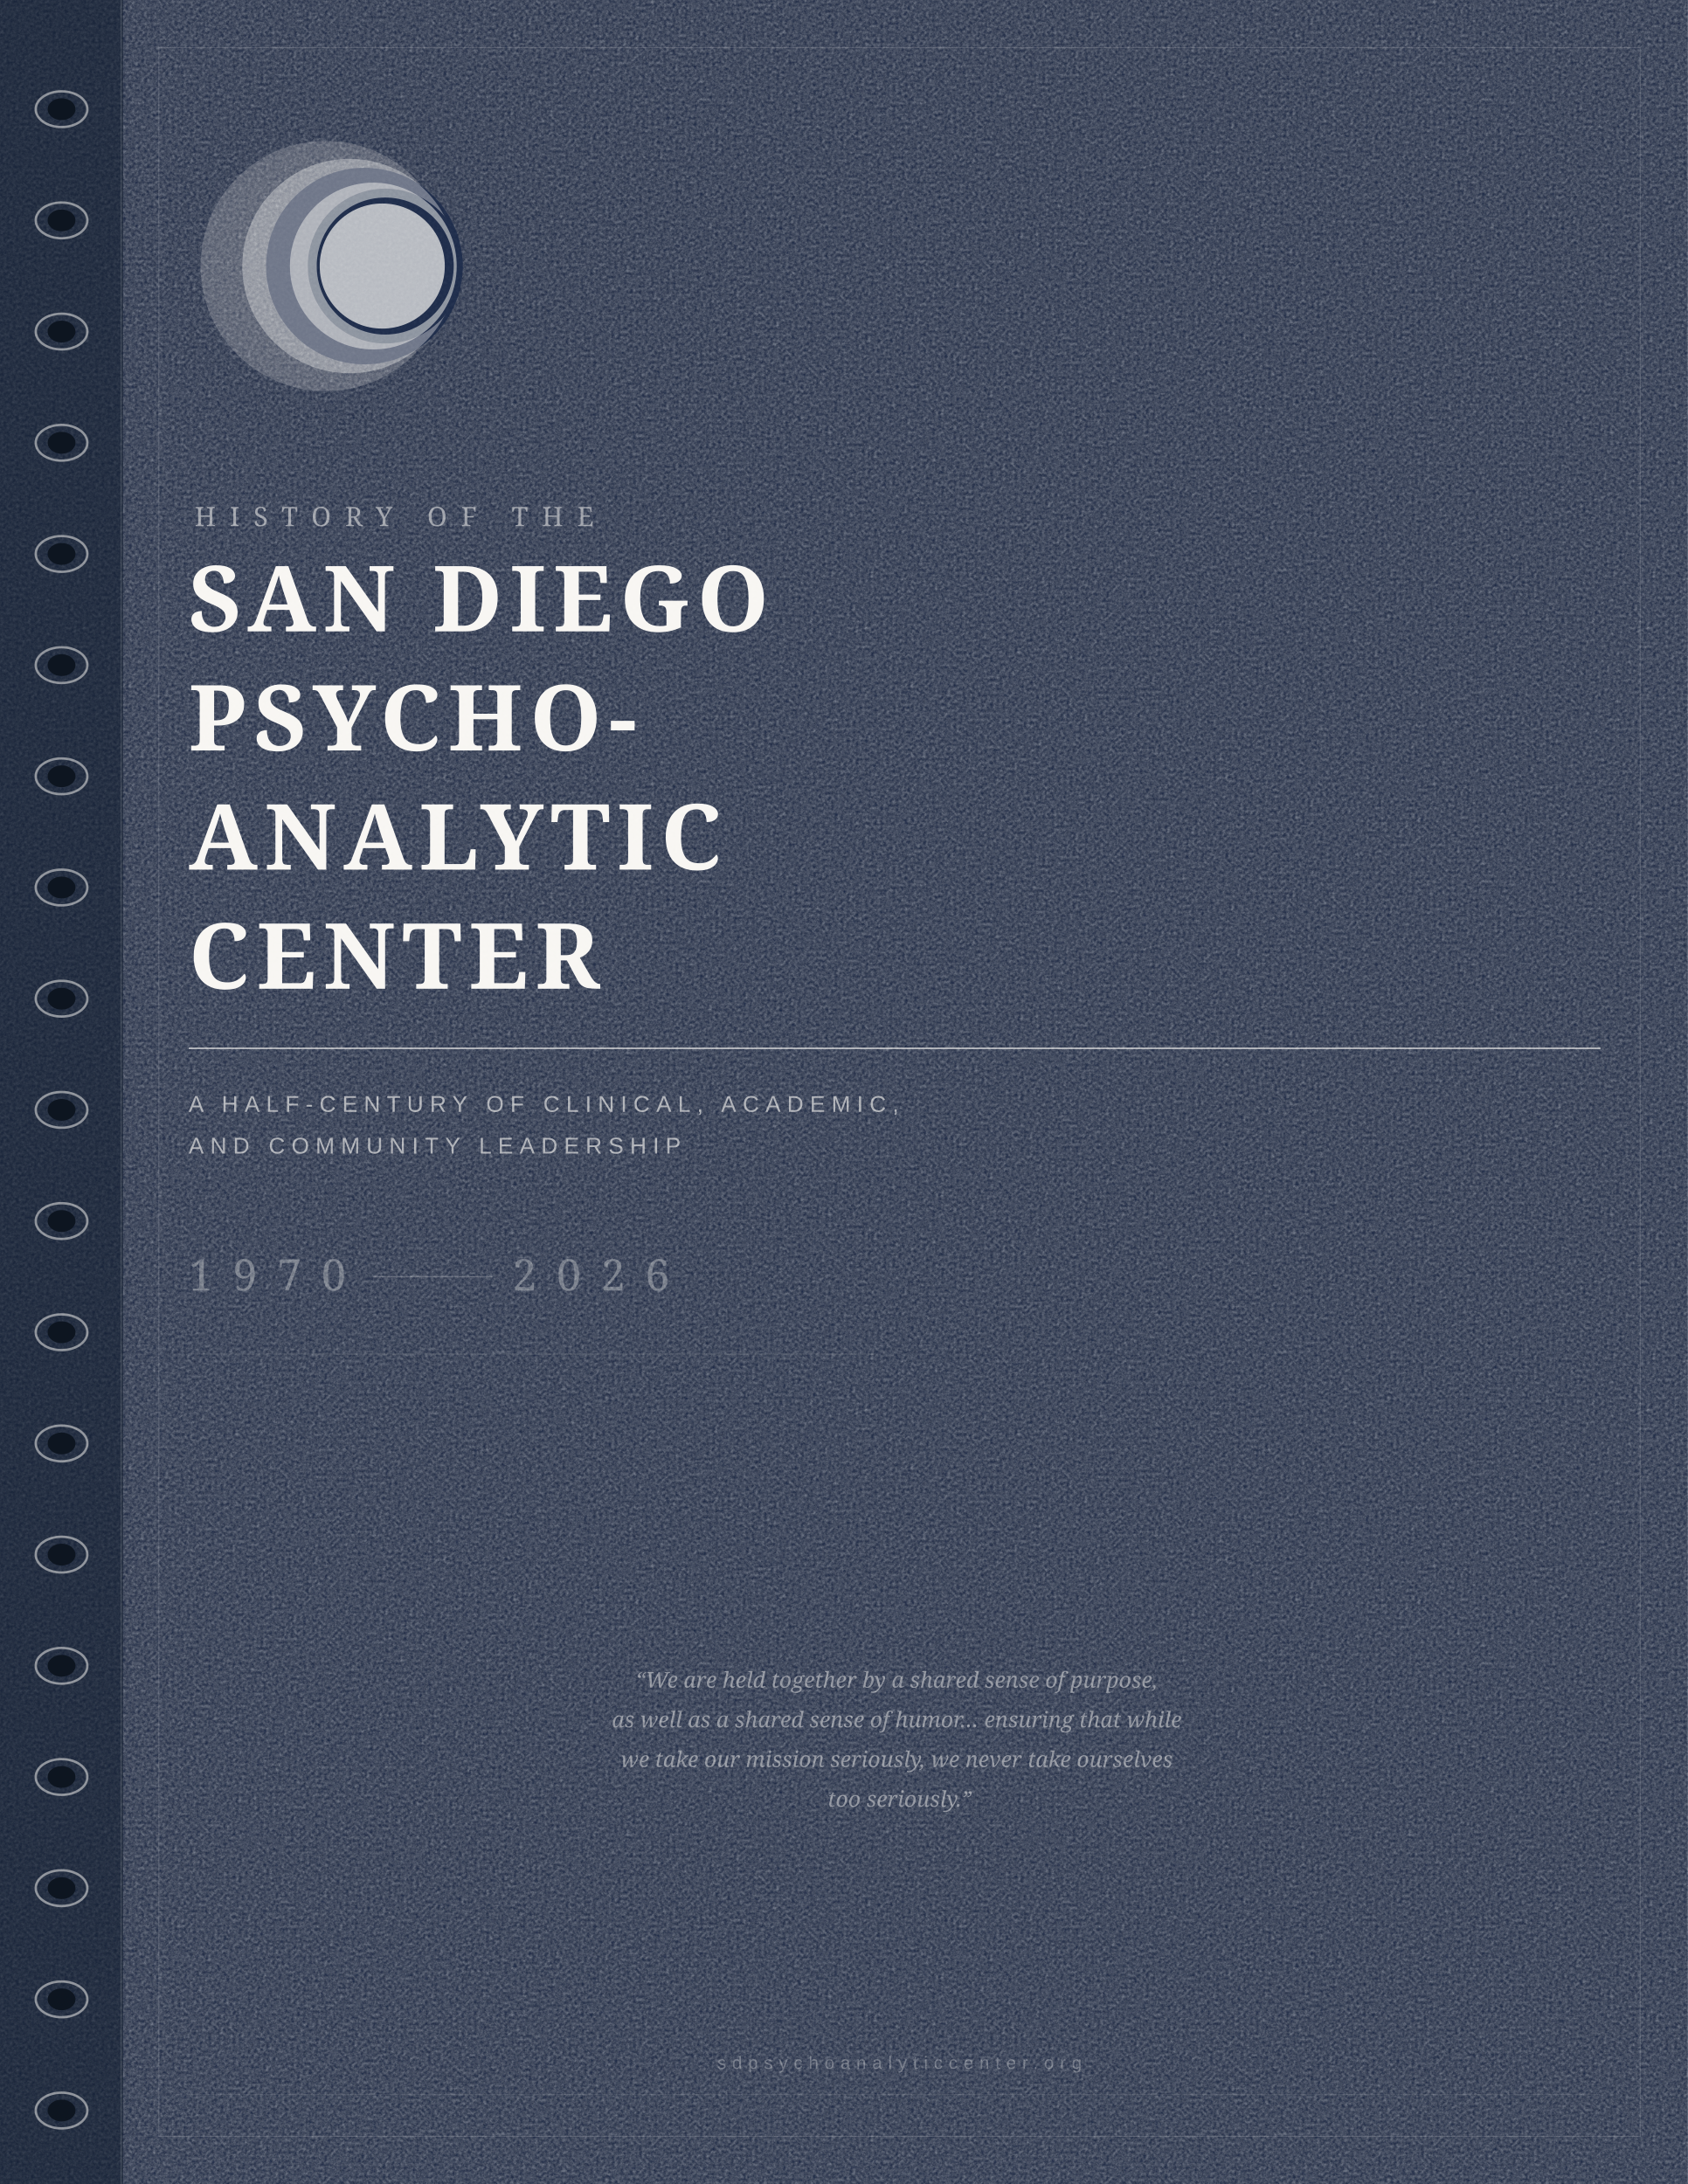
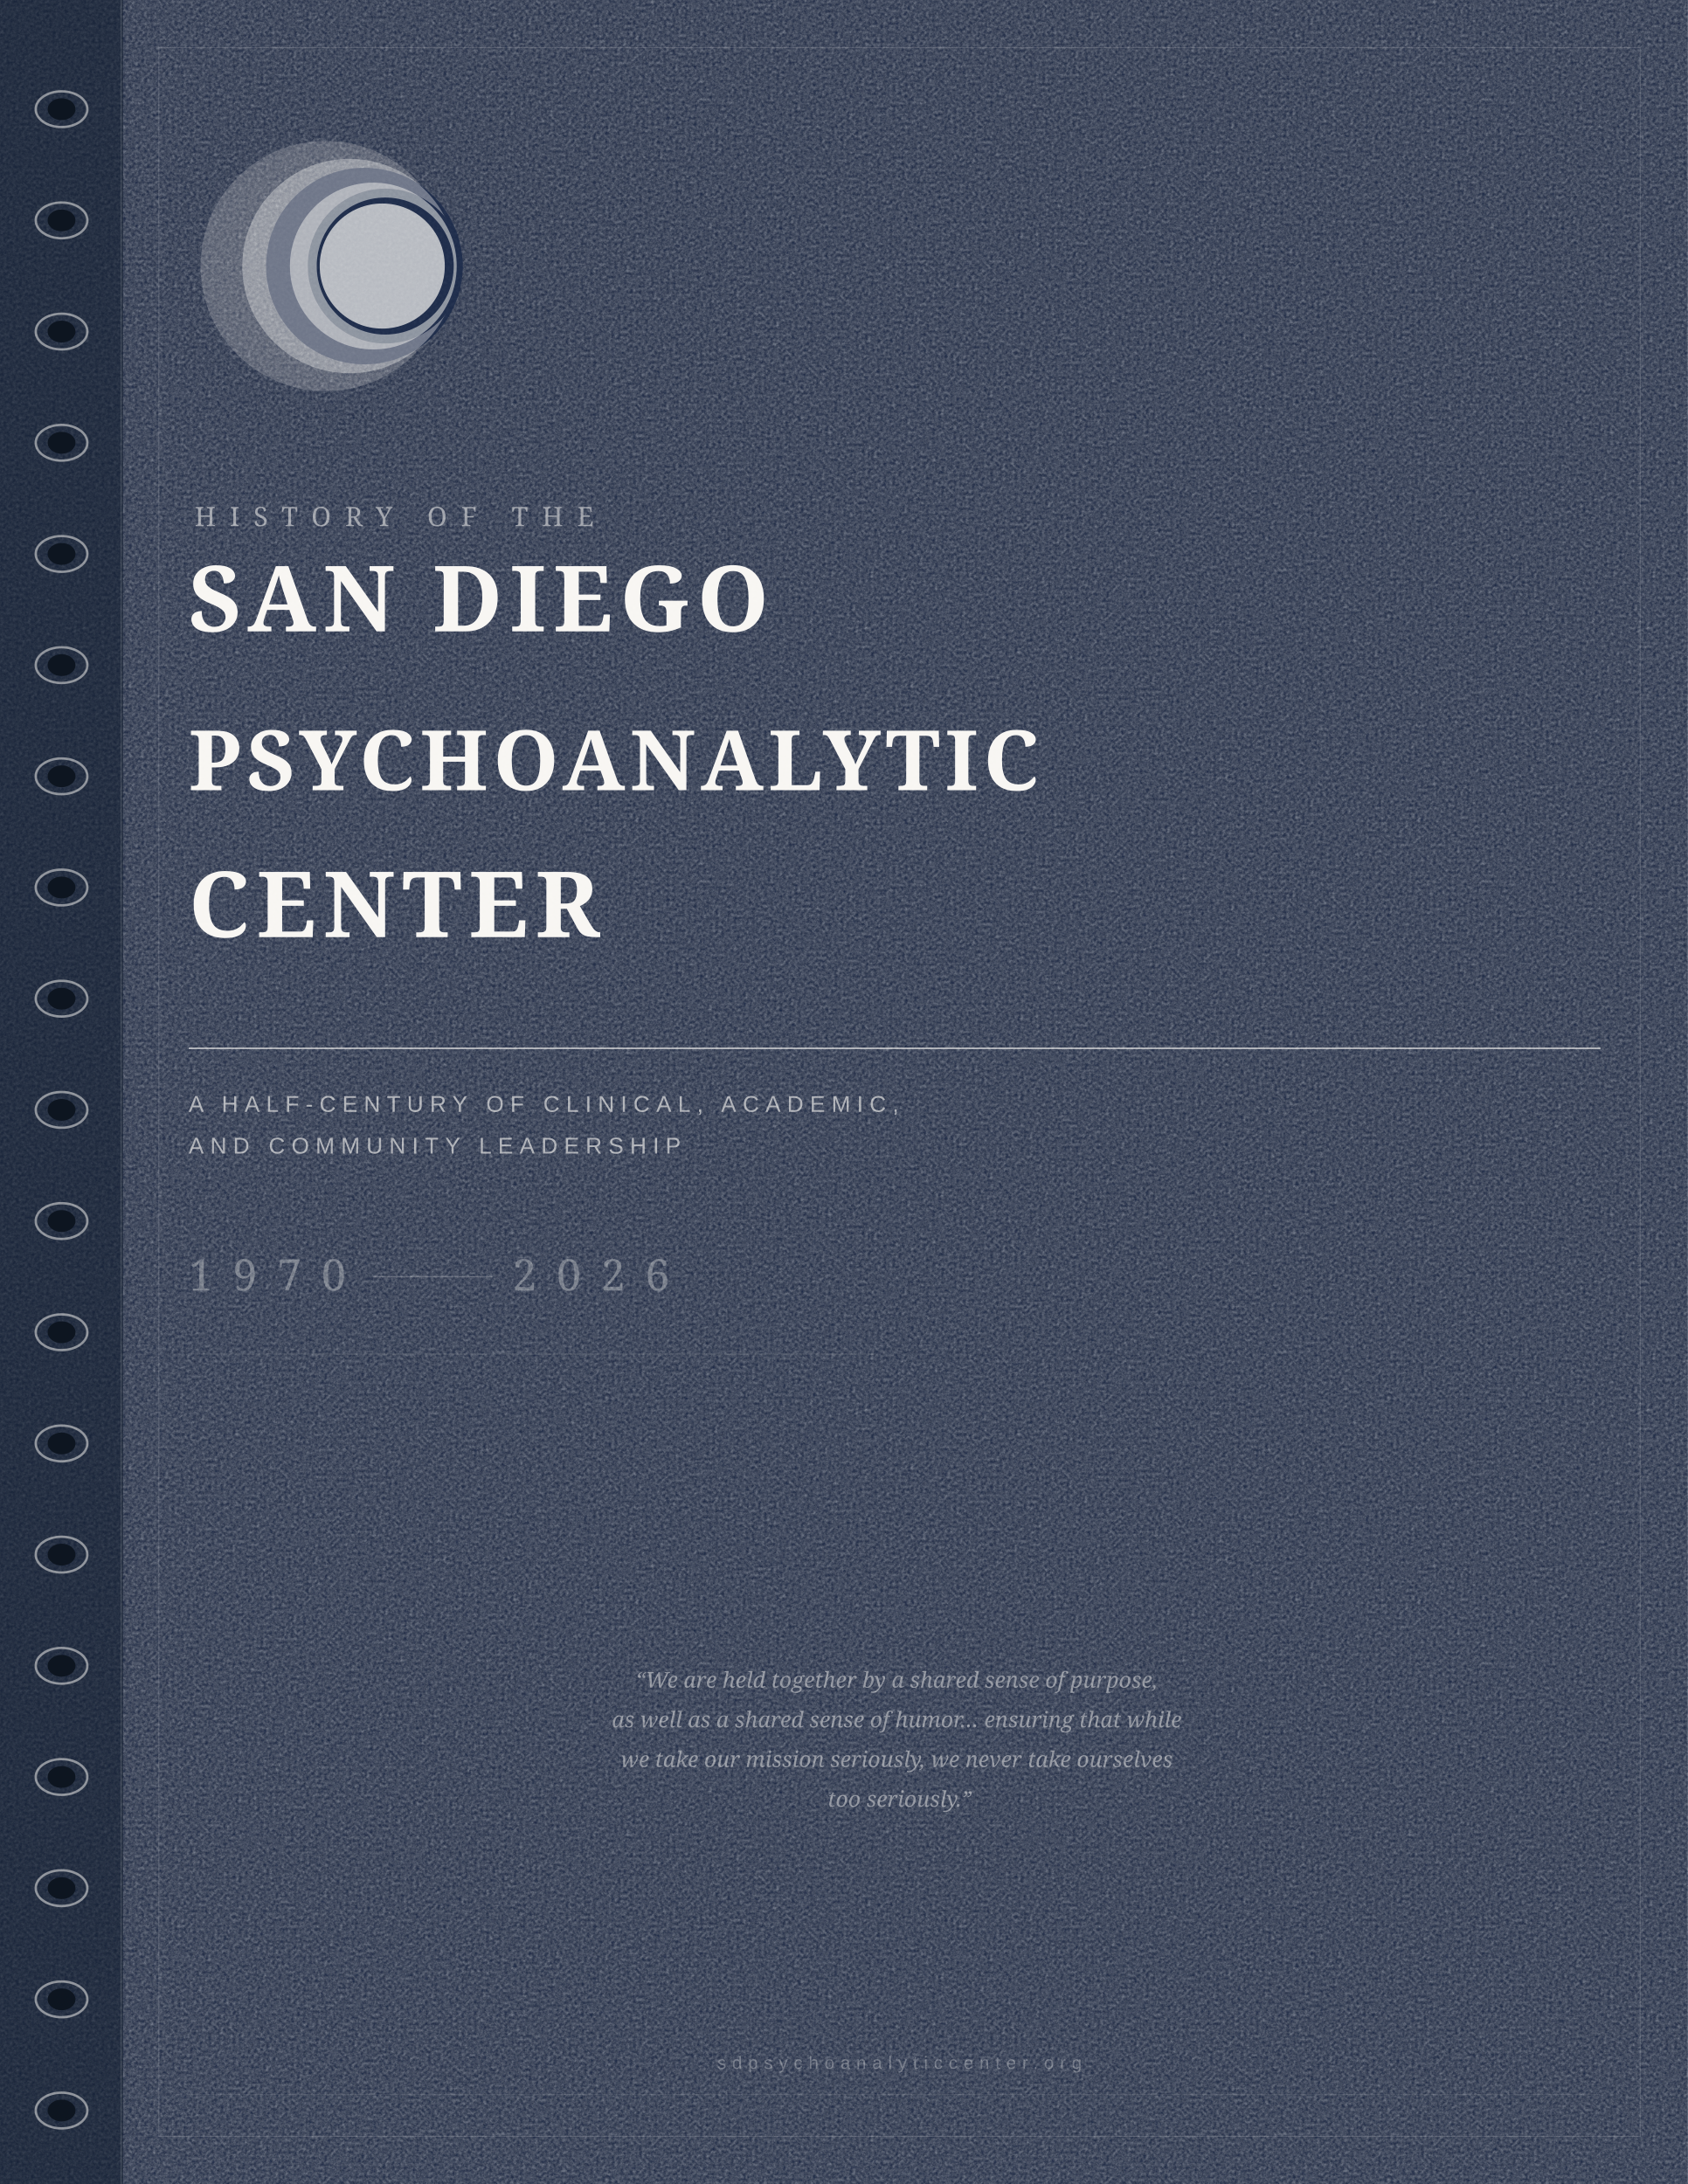
<svg xmlns="http://www.w3.org/2000/svg" viewBox="0 0 850 1100" width="850" height="1100">
  <defs>
    <filter id="linen" x="0%" y="0%" width="100%" height="100%">
      <feTurbulence type="fractalNoise" baseFrequency="0.65" numOctaves="4" stitchTiles="stitch" result="noise" />
      <feColorMatrix type="saturate" values="0" in="noise" result="gray" />
      <feBlend in="SourceGraphic" in2="gray" mode="soft-light" />
    </filter>
  </defs>
  <rect x="0" y="0" width="850" height="1100" fill="#1B2A4A" />
  <rect x="0" y="0" width="850" height="1100" fill="#1B2A4A" filter="url(#linen)" opacity="0.55" />
  <rect x="0" y="0" width="62" height="1100" fill="#121e30" opacity="0.6" />
  <line x1="61" y1="0" x2="61" y2="1100" stroke="#FDFBF7" stroke-width="0.5" opacity="0.15" />
  <g fill="none" stroke="#FDFBF7" stroke-width="1.2" opacity="0.5">
    <ellipse cx="31" cy="55" rx="13" ry="9" />
    <ellipse cx="31" cy="111" rx="13" ry="9" />
    <ellipse cx="31" cy="167" rx="13" ry="9" />
    <ellipse cx="31" cy="223" rx="13" ry="9" />
    <ellipse cx="31" cy="279" rx="13" ry="9" />
    <ellipse cx="31" cy="335" rx="13" ry="9" />
    <ellipse cx="31" cy="391" rx="13" ry="9" />
    <ellipse cx="31" cy="447" rx="13" ry="9" />
    <ellipse cx="31" cy="503" rx="13" ry="9" />
    <ellipse cx="31" cy="559" rx="13" ry="9" />
    <ellipse cx="31" cy="615" rx="13" ry="9" />
    <ellipse cx="31" cy="671" rx="13" ry="9" />
    <ellipse cx="31" cy="727" rx="13" ry="9" />
    <ellipse cx="31" cy="783" rx="13" ry="9" />
    <ellipse cx="31" cy="839" rx="13" ry="9" />
    <ellipse cx="31" cy="895" rx="13" ry="9" />
    <ellipse cx="31" cy="951" rx="13" ry="9" />
    <ellipse cx="31" cy="1007" rx="13" ry="9" />
    <ellipse cx="31" cy="1063" rx="13" ry="9" />
  </g>
  <g fill="#0d1520">
    <ellipse cx="31" cy="55" rx="7" ry="5.5" />
    <ellipse cx="31" cy="111" rx="7" ry="5.5" />
    <ellipse cx="31" cy="167" rx="7" ry="5.5" />
    <ellipse cx="31" cy="223" rx="7" ry="5.5" />
    <ellipse cx="31" cy="279" rx="7" ry="5.5" />
    <ellipse cx="31" cy="335" rx="7" ry="5.5" />
    <ellipse cx="31" cy="391" rx="7" ry="5.5" />
    <ellipse cx="31" cy="447" rx="7" ry="5.5" />
    <ellipse cx="31" cy="503" rx="7" ry="5.5" />
    <ellipse cx="31" cy="559" rx="7" ry="5.5" />
    <ellipse cx="31" cy="615" rx="7" ry="5.5" />
    <ellipse cx="31" cy="671" rx="7" ry="5.5" />
    <ellipse cx="31" cy="727" rx="7" ry="5.5" />
    <ellipse cx="31" cy="783" rx="7" ry="5.5" />
    <ellipse cx="31" cy="839" rx="7" ry="5.5" />
    <ellipse cx="31" cy="895" rx="7" ry="5.5" />
    <ellipse cx="31" cy="951" rx="7" ry="5.5" />
    <ellipse cx="31" cy="1007" rx="7" ry="5.5" />
    <ellipse cx="31" cy="1063" rx="7" ry="5.5" />
  </g>
  <rect x="80" y="24" width="746" height="1052" fill="none" stroke="#FDFBF7" stroke-width="0.5" opacity="0.15" />
  <g transform="translate(98, 68) scale(1.5)" opacity="0.85">
    <circle cx="44" cy="44" r="42" fill="#FDFBF7" opacity="0.22" />
    <circle cx="57" cy="44" r="33" fill="#1B2A4A" />
    <circle cx="52" cy="44" r="36" fill="#FDFBF7" opacity="0.42" />
    <circle cx="64" cy="44" r="26" fill="#1B2A4A" />
    <circle cx="60" cy="44" r="28" fill="#FDFBF7" opacity="0.58" />
    <circle cx="64" cy="44" r="23" fill="#1B2A4A" />
    <circle cx="63" cy="44" r="21" fill="#FDFBF7" opacity="0.80" />
  </g>
  <text x="98" y="265" fill="#FDFBF7" font-size="13.5" letter-spacing="7" font-family="Georgia, serif" opacity="0.52">HISTORY OF THE</text>
  <text x="95" y="318" fill="#FDFBF7" font-size="46" font-weight="bold" letter-spacing="3.5" font-family="Georgia, serif" opacity="0.97">SAN DIEGO</text>
-   <text x="95" y="378" fill="#FDFBF7" font-size="46" font-weight="bold" letter-spacing="3.5" font-family="Georgia, serif" opacity="0.97">PSYCHO-</text>
-   <text x="95" y="438" fill="#FDFBF7" font-size="46" font-weight="bold" letter-spacing="3.5" font-family="Georgia, serif" opacity="0.97">ANALYTIC</text>
-   <text x="95" y="498" fill="#FDFBF7" font-size="46" font-weight="bold" letter-spacing="3.5" font-family="Georgia, serif" opacity="0.97">CENTER</text>
+   <text x="95" y="398" fill="#FDFBF7" font-size="42" font-weight="bold" letter-spacing="2.5" font-family="Georgia, serif" opacity="0.97">PSYCHOANALYTIC</text>
+   <text x="95" y="472" fill="#FDFBF7" font-size="46" font-weight="bold" letter-spacing="3.5" font-family="Georgia, serif" opacity="0.97">CENTER</text>
  <line x1="95" y1="528" x2="806" y2="528" stroke="#FDFBF7" stroke-width="0.8" opacity="0.65" />
  <text x="95" y="560" fill="#FDFBF7" font-size="11.5" letter-spacing="3.2" font-family="Arial, sans-serif" opacity="0.60">A HALF-CENTURY OF CLINICAL, ACADEMIC,</text>
  <text x="95" y="581" fill="#FDFBF7" font-size="11.5" letter-spacing="3.2" font-family="Arial, sans-serif" opacity="0.60">AND COMMUNITY LEADERSHIP</text>
  <text x="95" y="650" fill="#FDFBF7" font-size="22" letter-spacing="10" font-family="Georgia, serif" opacity="0.32">1970</text>
  <line x1="188" y1="643" x2="248" y2="643" stroke="#FDFBF7" stroke-width="0.7" opacity="0.22" />
  <text x="258" y="650" fill="#FDFBF7" font-size="22" letter-spacing="10" font-family="Georgia, serif" opacity="0.32">2026</text>
  <line x1="95" y1="682" x2="440" y2="682" stroke="#FDFBF7" stroke-width="0.4" opacity="0.14" />
  <text fill="#FDFBF7" font-size="11" font-style="italic" font-family="Georgia, serif" opacity="0.45" text-anchor="middle">
    <tspan x="453" y="850">“We are held together by a shared sense of purpose,</tspan>
    <tspan x="453" dy="20">as well as a shared sense of humor… ensuring that while</tspan>
    <tspan x="453" dy="20">we take our mission seriously, we never take ourselves</tspan>
    <tspan x="453" dy="20">too seriously.”</tspan>
  </text>
  <text x="453" y="1042" fill="#FDFBF7" font-size="9" letter-spacing="3" text-anchor="middle" font-family="Arial, sans-serif" opacity="0.30">sdpsychoanalyticcenter.org</text>
  <line x1="95" y1="1055" x2="806" y2="1055" stroke="#FDFBF7" stroke-width="0.4" opacity="0.12" />
</svg>
